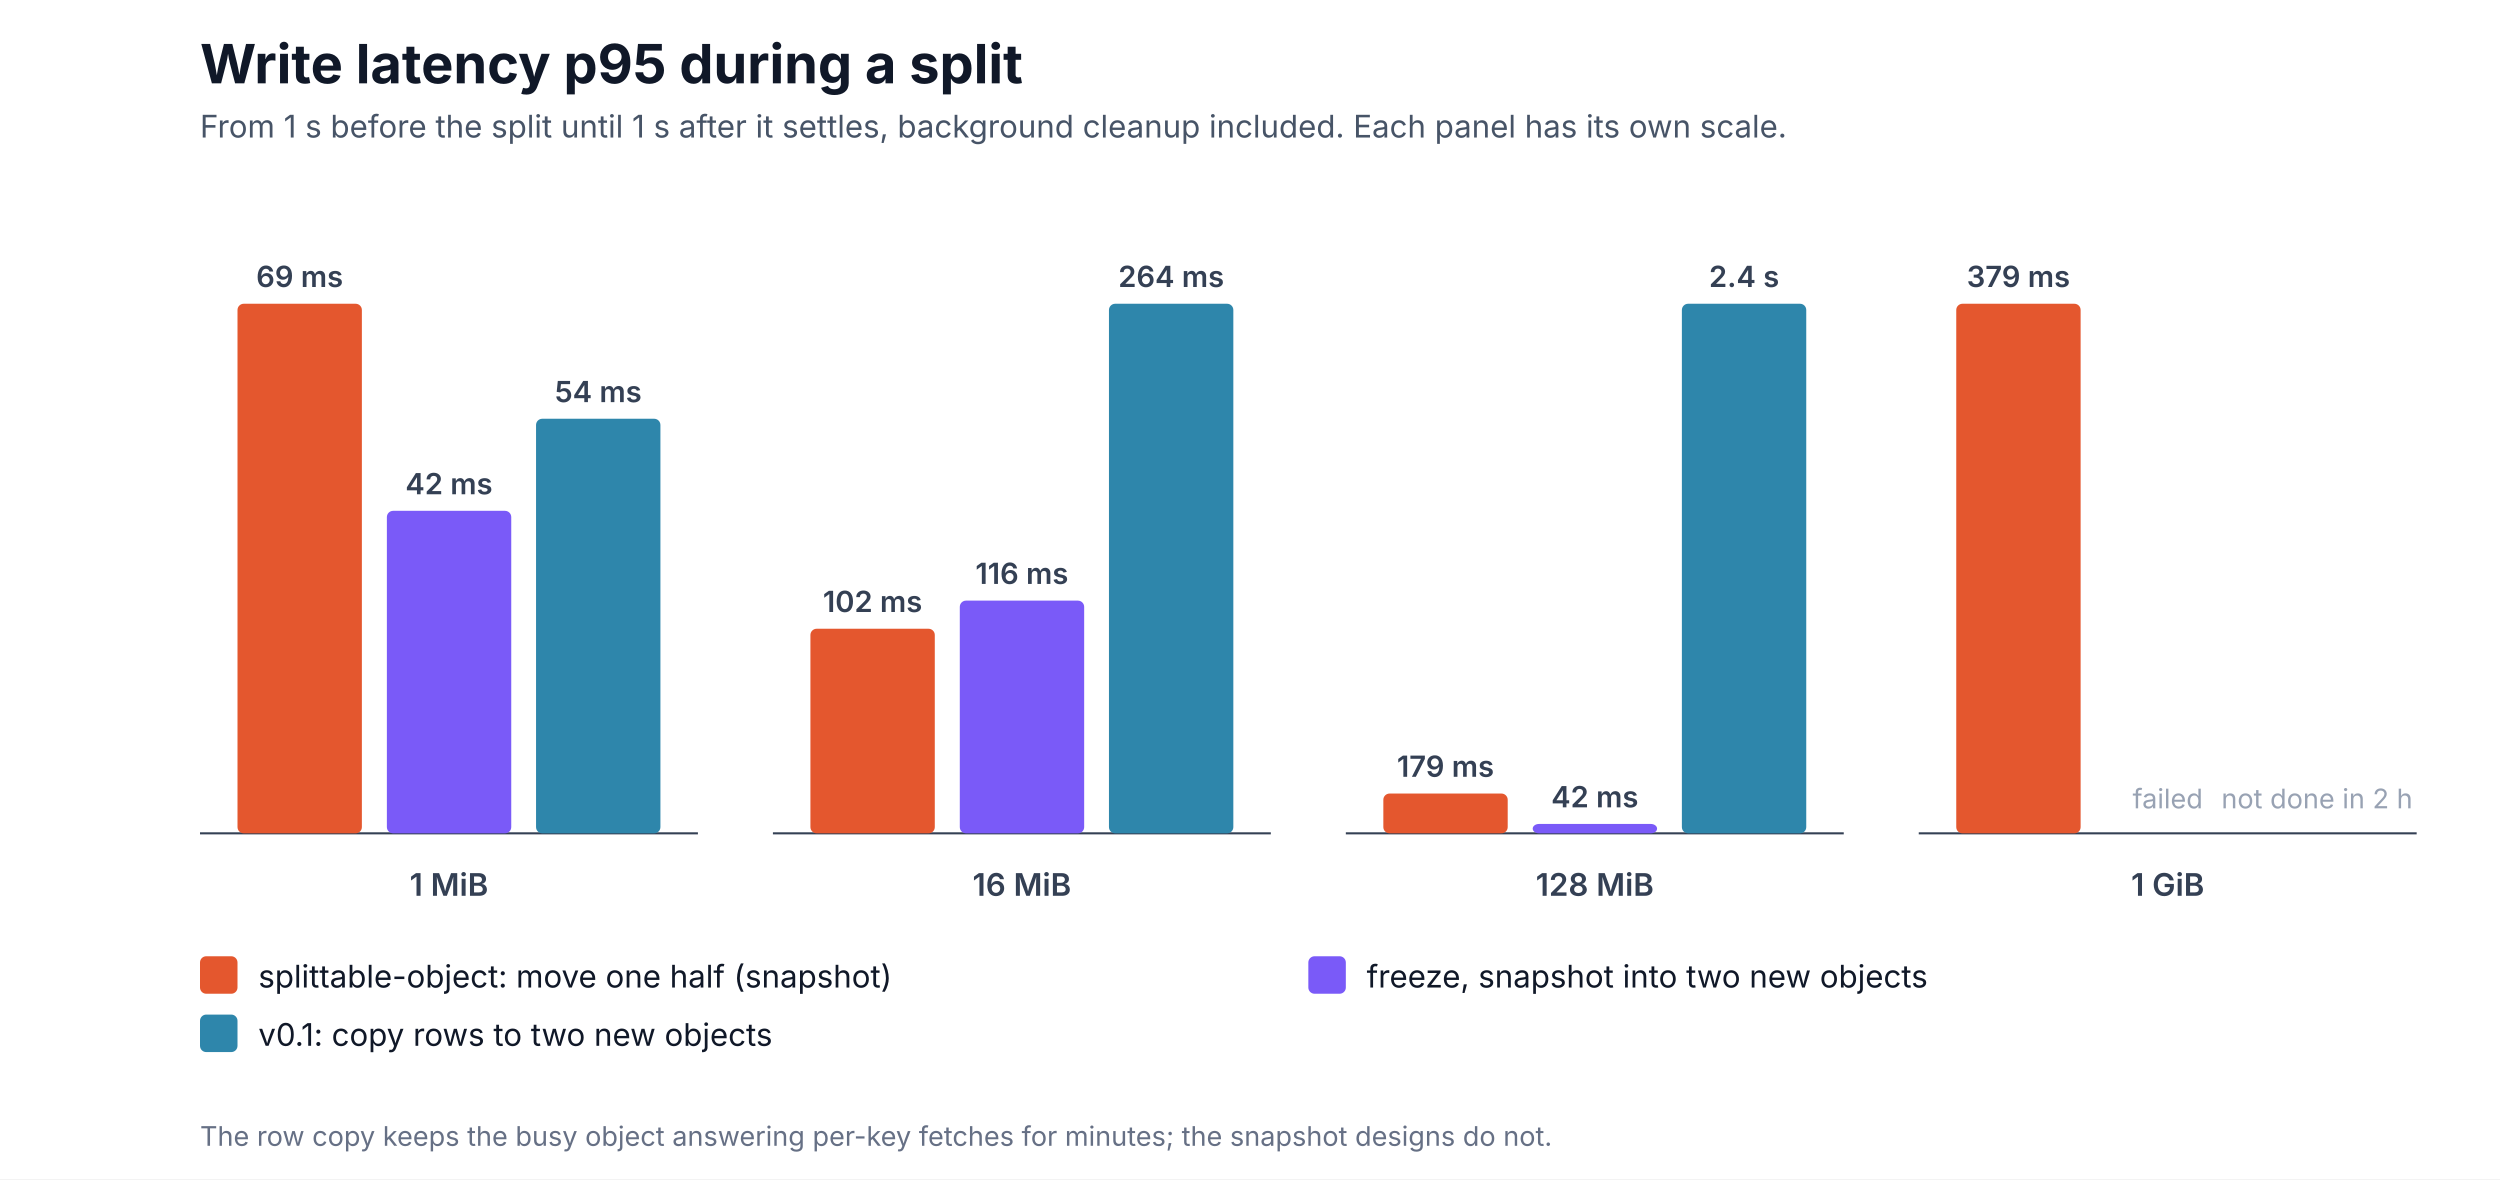
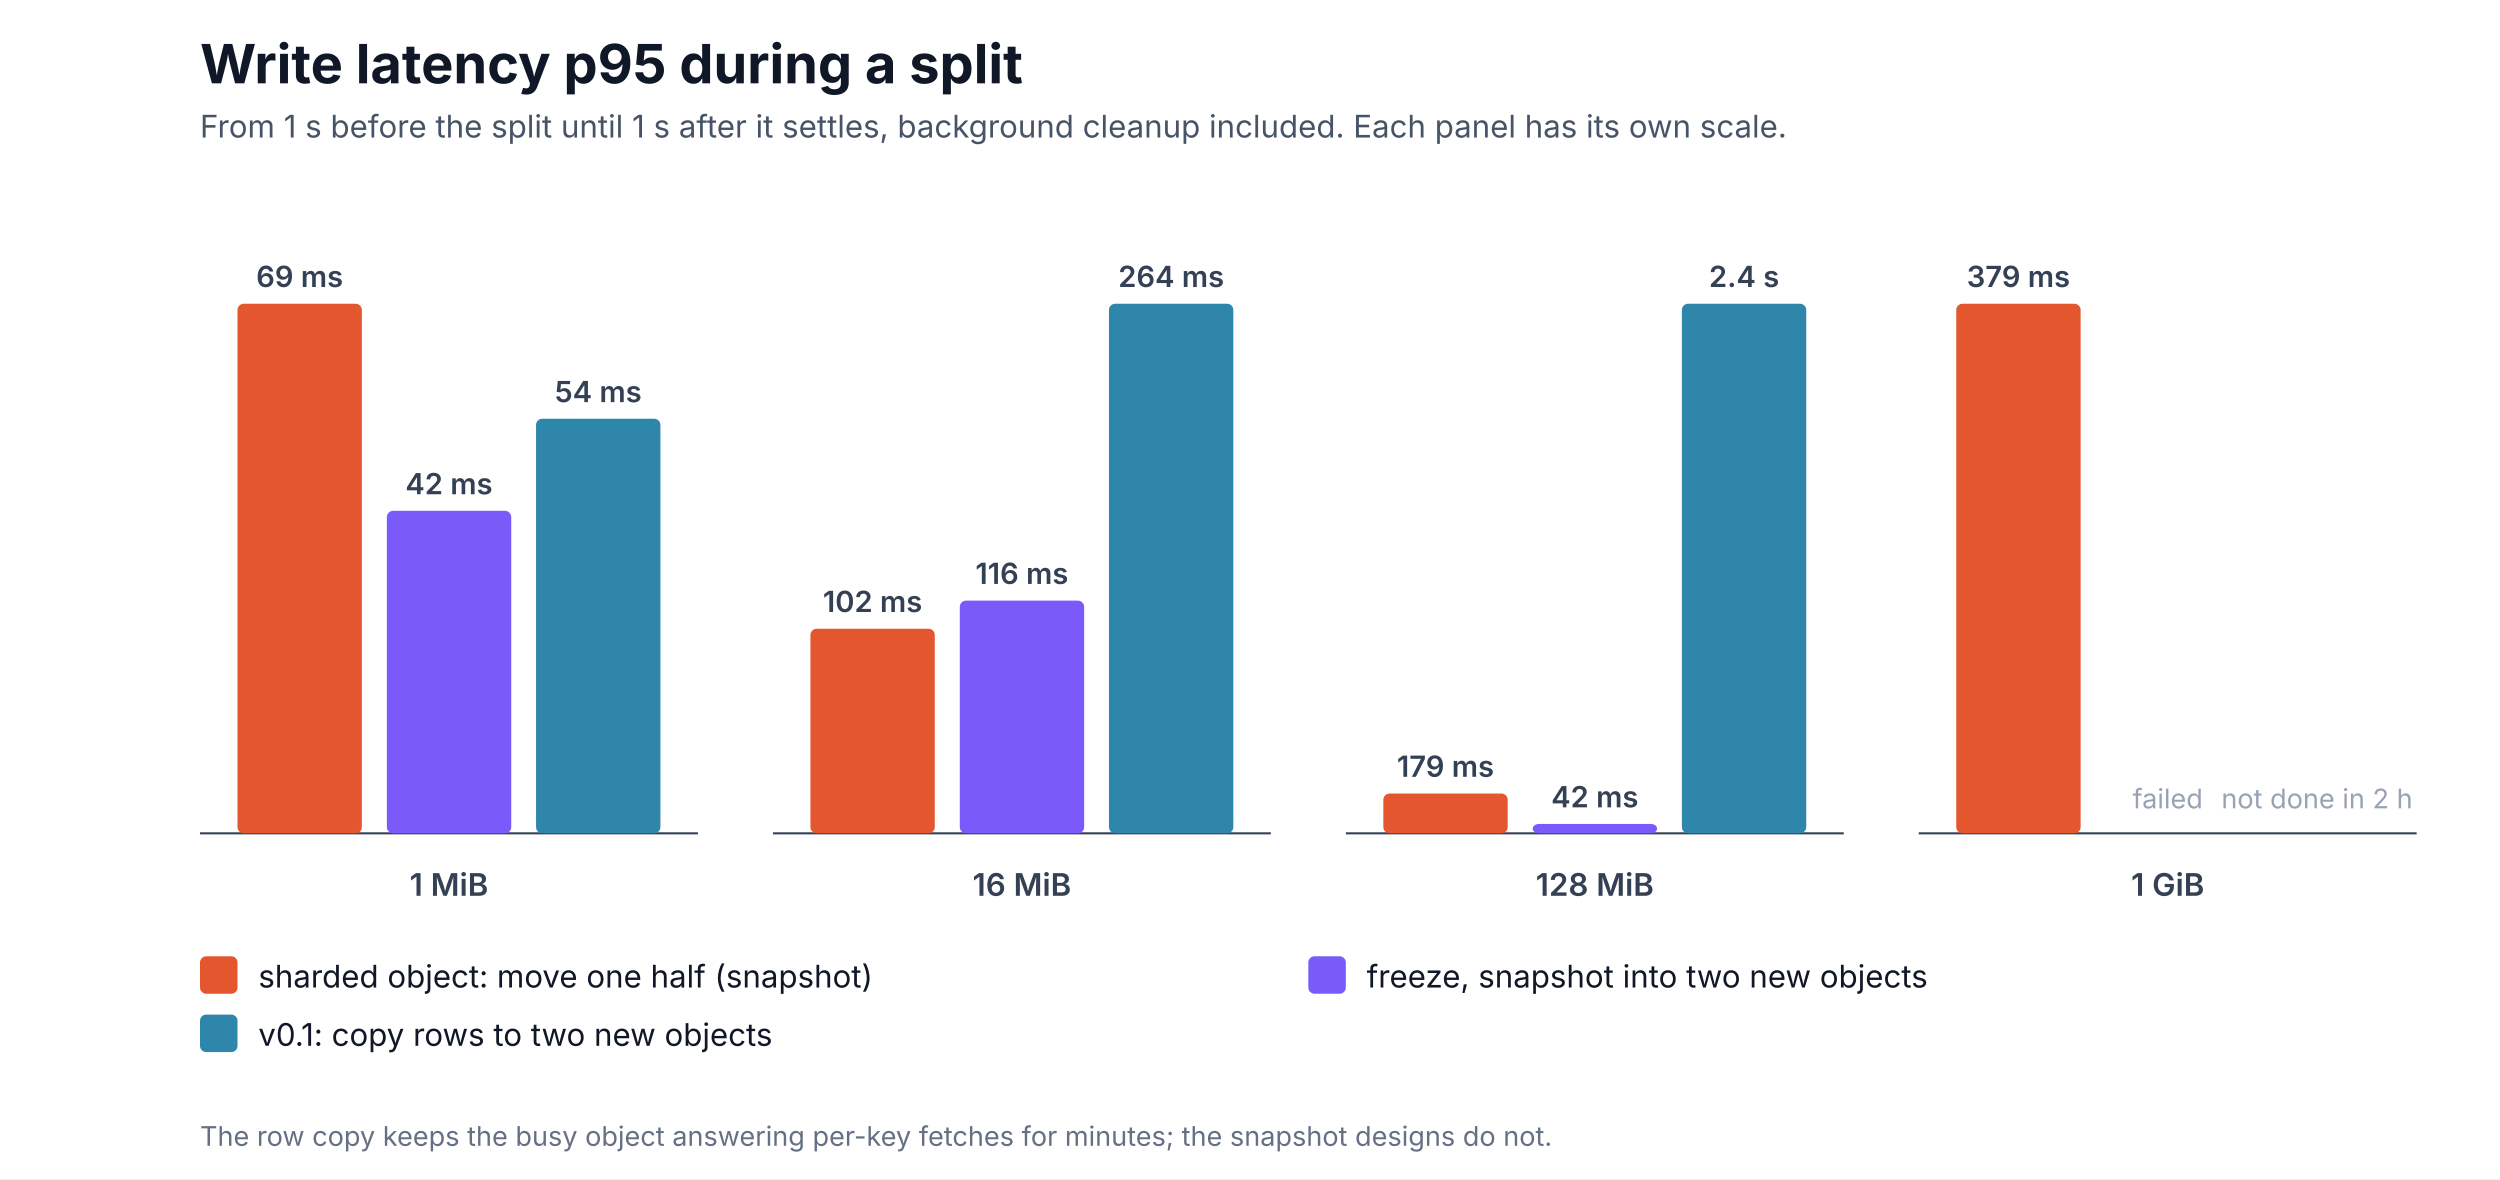
<svg xmlns="http://www.w3.org/2000/svg" width="1200" height="566" viewBox="0 0 1200 566">
  <style>text{font-family:Inter,ui-sans-serif,system-ui,-apple-system,sans-serif;fill:#101828}.title{font-size:26px;font-weight:700}.sub{font-size:15px;fill:#475467}.label{font-size:15px;font-weight:600;fill:#344054}.legend{font-size:15px}.value{font-size:14px;font-weight:600;fill:#344054}.na{font-size:13px;fill:#98a2b3}.note{font-size:13px;fill:#667085}.axisline{stroke:#344054}</style>
  <rect width="1200" height="566" fill="#fff" />
  <text x="96" y="40" class="title">Write latency p95 during a split</text>
  <text x="96" y="66" class="sub">From 1 s before the split until 1 s after it settles, background cleanup included. Each panel has its own scale.</text>
  <line x1="96" x2="335" y1="400" y2="400" class="axisline" />
  <rect x="114.0" y="145.8" width="59.7" height="254.2" rx="3" fill="#e4572e" />
  <text x="143.833" y="137.763" text-anchor="middle" class="value">69 ms</text>
  <rect x="185.7" y="245.2" width="59.7" height="154.8" rx="3" fill="#7a5af8" />
  <text x="215.5" y="237.247" text-anchor="middle" class="value">42 ms</text>
  <rect x="257.3" y="201.0" width="59.7" height="199.0" rx="3" fill="#2e86ab" />
  <text x="287.167" y="193.032" text-anchor="middle" class="value">54 ms</text>
  <text x="215.5" y="430" text-anchor="middle" class="label">1 MiB</text>
  <line x1="371" x2="610" y1="400" y2="400" class="axisline" />
  <rect x="389.0" y="301.8" width="59.7" height="98.2" rx="3" fill="#e4572e" />
  <text x="418.833" y="293.772" text-anchor="middle" class="value">102 ms</text>
  <rect x="460.7" y="288.3" width="59.7" height="111.7" rx="3" fill="#7a5af8" />
  <text x="490.5" y="280.29" text-anchor="middle" class="value">116 ms</text>
  <rect x="532.3" y="145.8" width="59.7" height="254.2" rx="3" fill="#2e86ab" />
  <text x="562.167" y="137.763" text-anchor="middle" class="value">264 ms</text>
  <text x="490.5" y="430" text-anchor="middle" class="label">16 MiB</text>
  <line x1="646" x2="885" y1="400" y2="400" class="axisline" />
  <rect x="664.0" y="380.9" width="59.7" height="19.1" rx="3" fill="#e4572e" />
  <text x="693.833" y="372.879" text-anchor="middle" class="value">179 ms</text>
  <rect x="735.7" y="395.5" width="59.7" height="4.5" rx="3" fill="#7a5af8" />
  <text x="765.5" y="387.513" text-anchor="middle" class="value">42 ms</text>
  <rect x="807.3" y="145.8" width="59.7" height="254.2" rx="3" fill="#2e86ab" />
  <text x="837.167" y="137.763" text-anchor="middle" class="value">2.4 s</text>
  <text x="765.5" y="430" text-anchor="middle" class="label">128 MiB</text>
  <line x1="921" x2="1160" y1="400" y2="400" class="axisline" />
  <rect x="939.0" y="145.8" width="59.7" height="254.2" rx="3" fill="#e4572e" />
  <text x="968.833" y="137.763" text-anchor="middle" class="value">379 ms</text>
  <text x="1040.5" y="388" text-anchor="middle" class="na">failed</text>
  <text x="1112.167" y="388" text-anchor="middle" class="na">not done in 2 h</text>
  <text x="1040.5" y="430" text-anchor="middle" class="label">1 GiB</text>
  <g transform="translate(96,472)">
    <rect width="18" height="18" y="-13" rx="3" fill="#e4572e" />
-     <text x="28" y="2" class="legend">splittable-object: move one half (snapshot)</text>
+     <text x="28" y="2" class="legend">sharded object: move one half (snapshot)</text>
  </g>
  <g transform="translate(628,472)">
    <rect width="18" height="18" y="-13" rx="3" fill="#7a5af8" />
    <text x="28" y="2" class="legend">freeze, snapshot into two new objects</text>
  </g>
  <g transform="translate(96,500)">
    <rect width="18" height="18" y="-13" rx="3" fill="#2e86ab" />
    <text x="28" y="2" class="legend">v0.1: copy rows to two new objects</text>
  </g>
  <text x="96" y="550" class="note">The row copy keeps the busy object answering per-key fetches for minutes; the snapshot designs do not.</text>
</svg>
